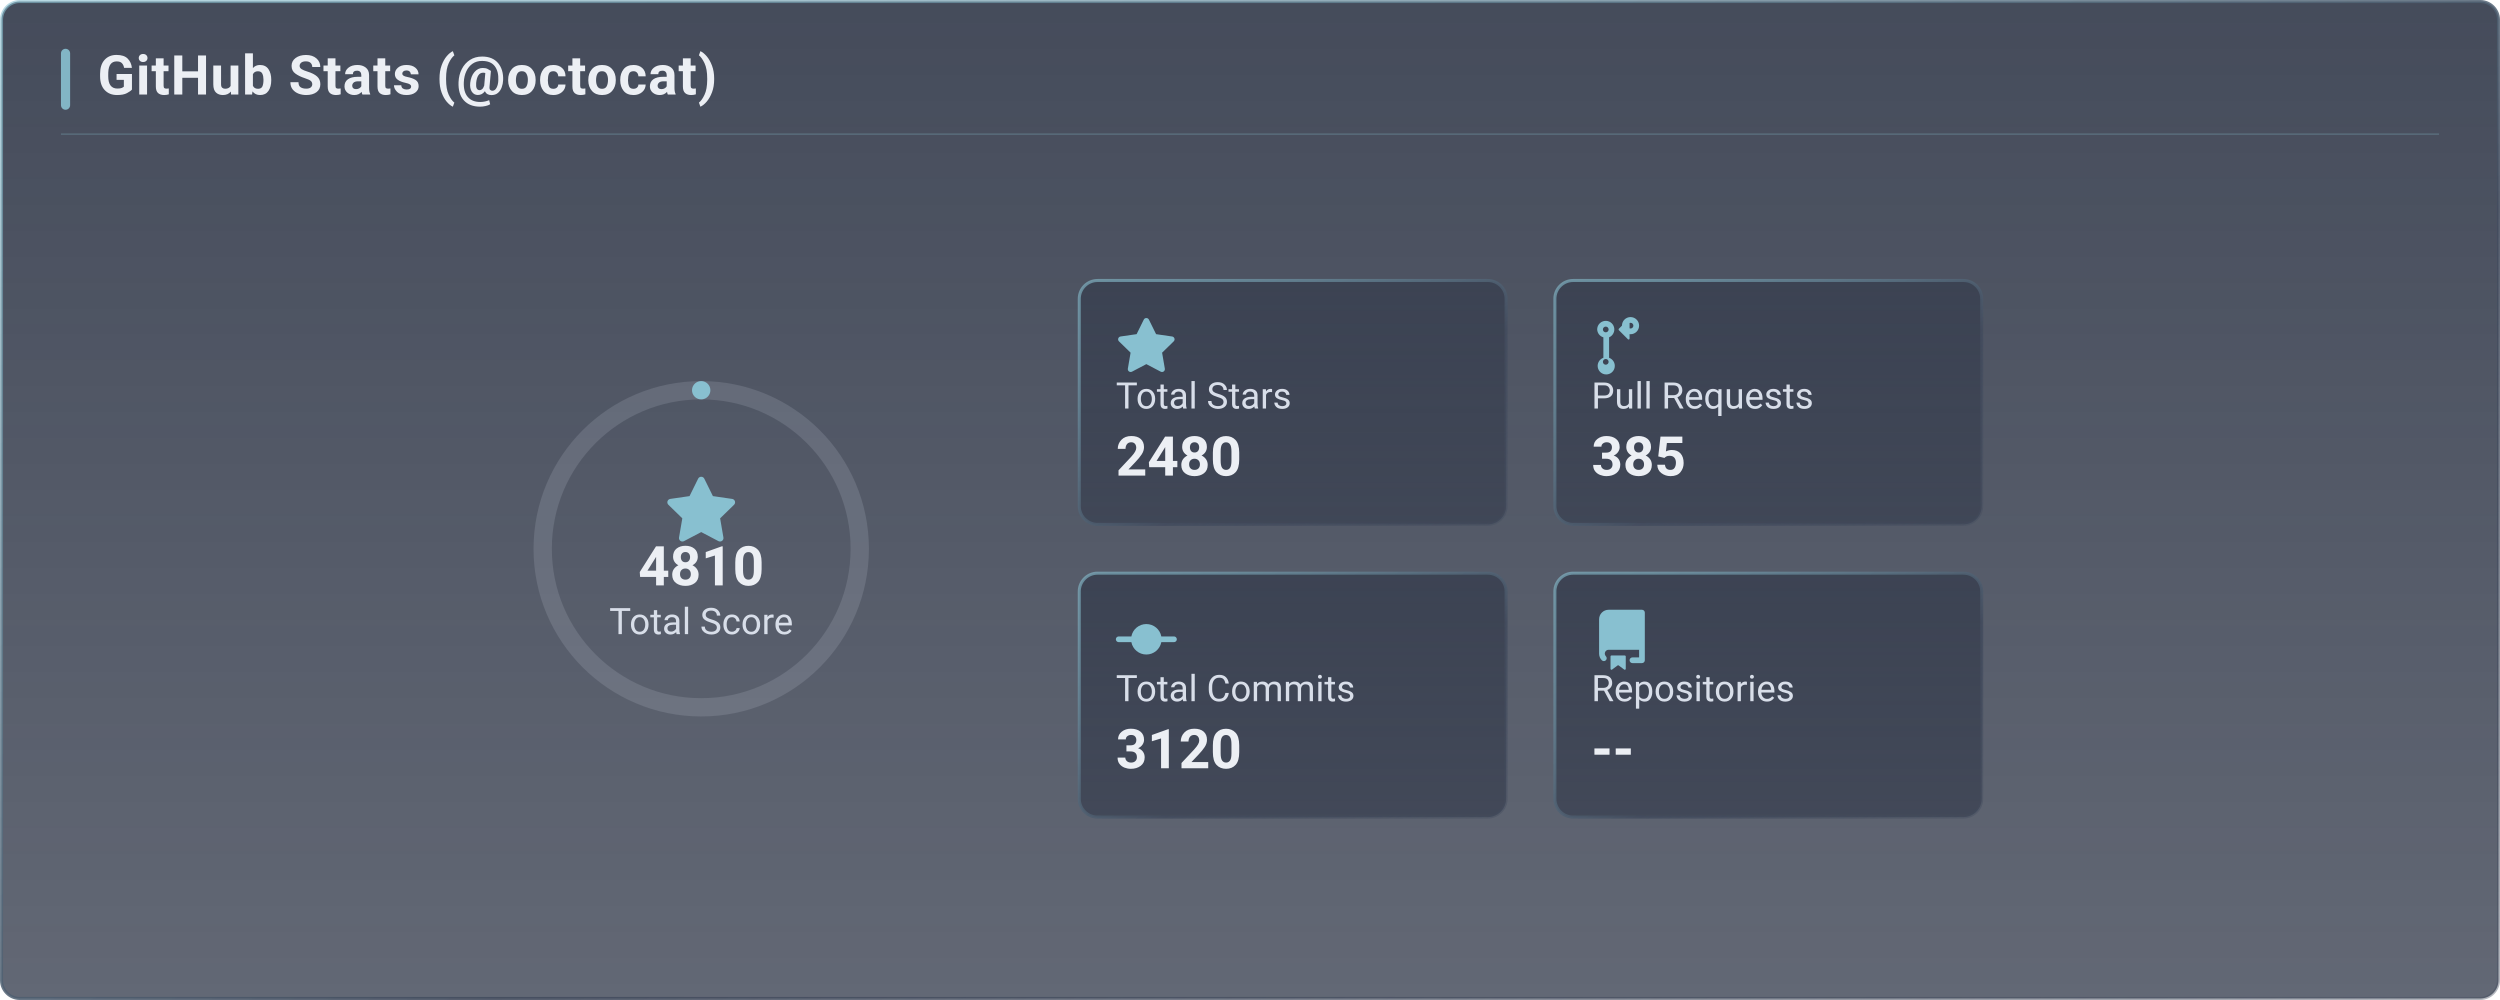
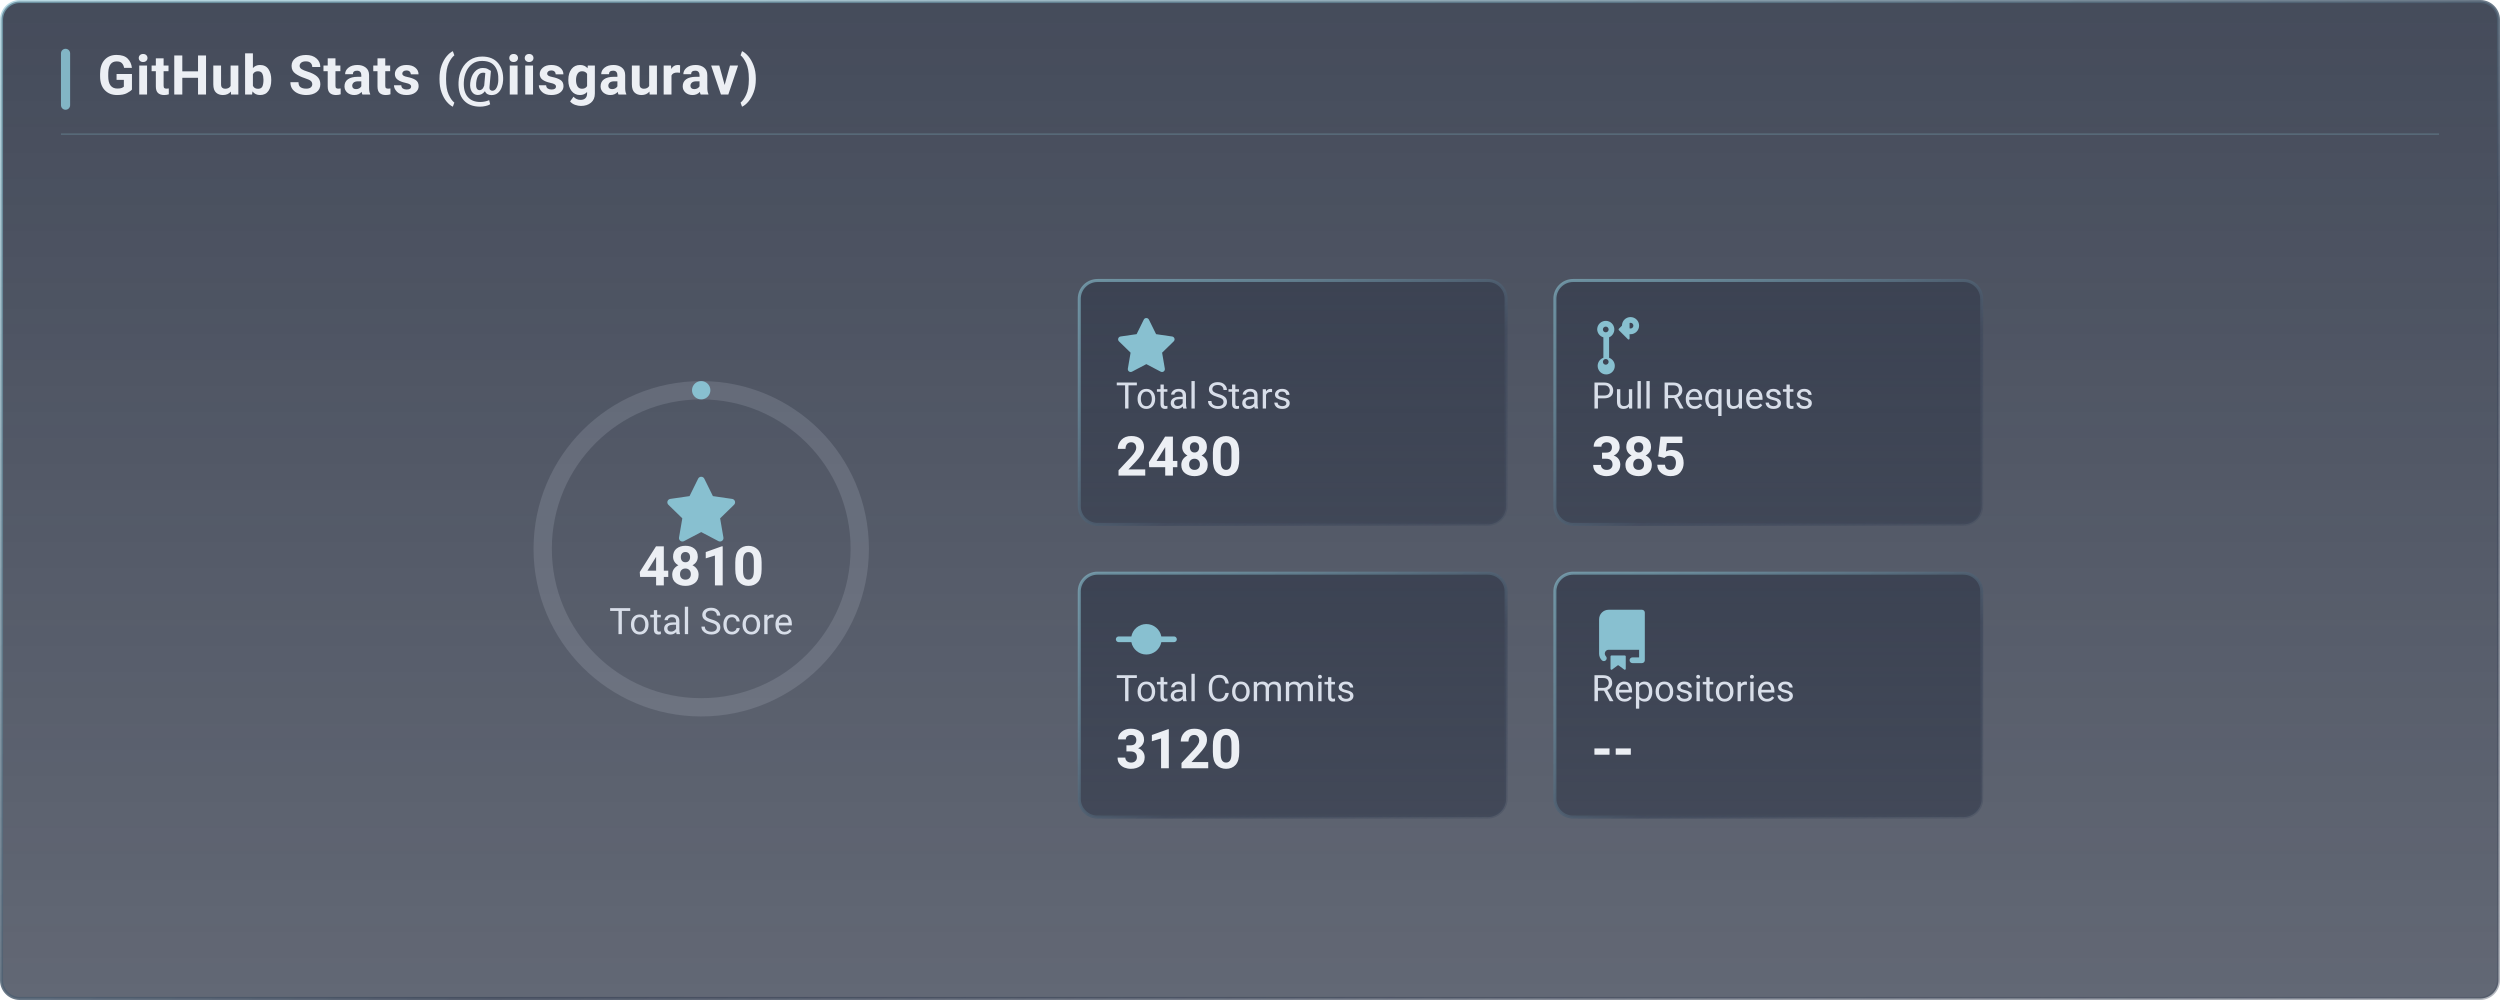
<svg xmlns="http://www.w3.org/2000/svg" width="820" height="328" viewBox="0 0 820 328" role="img">
  <defs>
    <linearGradient id="pf-progress-grad" x1="0%" y1="0%" x2="100%" y2="0%">
      <stop offset="0%" stop-color="#88C0D0" stop-opacity="0.75" />
      <stop offset="70%" stop-color="#88C0D0" />
      <stop offset="100%" stop-color="#B48EAD" stop-opacity="0.9" />
    </linearGradient>
    <linearGradient id="pf-card-border" x1="0%" y1="0%" x2="100%" y2="100%">
      <stop offset="0%" stop-color="#88C0D0" stop-opacity="0.6" />
      <stop offset="60%" stop-color="#434C5E" stop-opacity="0.9" />
      <stop offset="100%" stop-color="#434C5E" stop-opacity="0.4" />
    </linearGradient>
    <linearGradient id="pf-card-bg" x1="0%" y1="0%" x2="0%" y2="100%">
      <stop offset="0%" stop-color="#3B4252" stop-opacity="0.95" />
      <stop offset="100%" stop-color="#3B4252" stop-opacity="0.8" />
    </linearGradient>
    <linearGradient id="pf-card-gradient" x1="0%" y1="0%" x2="100%" y2="0%">
      <stop offset="0%" stop-color="#3b0918" />
      <stop offset="50%" stop-color="#1e1333" />
      <stop offset="100%" stop-color="#091629" />
    </linearGradient>
    <linearGradient id="pf-track-bg" x1="0%" y1="0%" x2="100%" y2="0%">
      <stop offset="0%" stop-color="#D8DEE9" stop-opacity="0.15" />
      <stop offset="100%" stop-color="#D8DEE9" stop-opacity="0.08" />
    </linearGradient>
    <linearGradient id="pf-badge-0" x1="0%" y1="0%" x2="100%" y2="100%">
      <stop offset="0%" stop-color="#3B82F6" stop-opacity="0.25" />
      <stop offset="100%" stop-color="#3B82F6" stop-opacity="0.1" />
    </linearGradient>
    <linearGradient id="pf-badge-1" x1="0%" y1="0%" x2="100%" y2="100%">
      <stop offset="0%" stop-color="#10B981" stop-opacity="0.25" />
      <stop offset="100%" stop-color="#10B981" stop-opacity="0.1" />
    </linearGradient>
    <linearGradient id="pf-badge-2" x1="0%" y1="0%" x2="100%" y2="100%">
      <stop offset="0%" stop-color="#8B5CF6" stop-opacity="0.25" />
      <stop offset="100%" stop-color="#8B5CF6" stop-opacity="0.1" />
    </linearGradient>
    <linearGradient id="pf-badge-3" x1="0%" y1="0%" x2="100%" y2="100%">
      <stop offset="0%" stop-color="#F59E0B" stop-opacity="0.25" />
      <stop offset="100%" stop-color="#F59E0B" stop-opacity="0.1" />
    </linearGradient>
    <linearGradient id="pf-badge-4" x1="0%" y1="0%" x2="100%" y2="100%">
      <stop offset="0%" stop-color="#EF4444" stop-opacity="0.25" />
      <stop offset="100%" stop-color="#EF4444" stop-opacity="0.1" />
    </linearGradient>
    <linearGradient id="pf-badge-5" x1="0%" y1="0%" x2="100%" y2="100%">
      <stop offset="0%" stop-color="#06B6D4" stop-opacity="0.25" />
      <stop offset="100%" stop-color="#06B6D4" stop-opacity="0.1" />
    </linearGradient>
    <linearGradient id="pf-badge-6" x1="0%" y1="0%" x2="100%" y2="100%">
      <stop offset="0%" stop-color="#EC4899" stop-opacity="0.25" />
      <stop offset="100%" stop-color="#EC4899" stop-opacity="0.1" />
    </linearGradient>
    <linearGradient id="pf-badge-7" x1="0%" y1="0%" x2="100%" y2="100%">
      <stop offset="0%" stop-color="#84CC16" stop-opacity="0.25" />
      <stop offset="100%" stop-color="#84CC16" stop-opacity="0.1" />
    </linearGradient>
  </defs>
  <svg x="0" y="0" width="820" height="328" viewBox="0 0 820 328" fill="none" role="group">
    <rect x="0.5" y="0.5" width="819" height="327" fill="url(#pf-card-bg)" stroke="url(#pf-card-border)" stroke-width="1" rx="6" />
    <rect x="20" y="16" width="3" height="20" rx="1.5" fill="#88C0D0" opacity="0.9" />
-     <text x="32" y="31" font-family="system-ui, -apple-system, BlinkMacSystemFont, 'Segoe UI', Roboto, Helvetica, Arial, sans-serif" font-size="18" font-weight="700" fill="#ECEFF4" letter-spacing="0.3">GitHub Stats (@octocat)</text>
+     <text x="32" y="31" font-family="system-ui, -apple-system, BlinkMacSystemFont, 'Segoe UI', Roboto, Helvetica, Arial, sans-serif" font-size="18" font-weight="700" fill="#ECEFF4" letter-spacing="0.3">GitHub Stats (@iisgaurav)</text>
    <line x1="20" y1="44" x2="800" y2="44" stroke="#88C0D0" stroke-width="0.5" stroke-opacity="0.25" />
    <g>
      <circle cx="230.0" cy="180.0" r="52.0" fill="none" stroke="#D8DEE9" stroke-width="6" stroke-opacity="0.15" />
      <circle cx="230.0" cy="180.0" r="52.0" fill="none" stroke="#88C0D0" stroke-width="6" stroke-dasharray="326.725" stroke-dashoffset="326.725" transform="rotate(-90 230.0 180.0)" stroke-linecap="round">
        <animate attributeName="stroke-dashoffset" from="326.725" to="0.0" dur="1s" fill="freeze" calcMode="spline" keySplines="0.4 0 0.2 1" />
      </circle>
      <svg x="218.0" y="156.0" width="24" height="24" viewBox="0 0 16 16" fill="#88C0D0">
        <path d="M8 .25a.75.75 0 01.673.418l1.882 3.815 4.21.612a.75.75 0 01.416 1.279l-3.046 2.97.719 4.192a.75.75 0 01-1.088.791L8 12.347l-3.766 1.98a.75.75 0 01-1.088-.79l.72-4.194L.818 6.374a.75.75 0 01.416-1.28l4.21-.611L7.327.668A.75.75 0 018 .25z" />
      </svg>
      <text x="230.0" y="192.0" font-family="system-ui, -apple-system, BlinkMacSystemFont, 'Segoe UI', Roboto, Helvetica, Arial, sans-serif" font-size="18" font-weight="700" fill="#ECEFF4" text-anchor="middle">4810</text>
      <text x="230.0" y="208.0" font-family="system-ui, -apple-system, BlinkMacSystemFont, 'Segoe UI', Roboto, Helvetica, Arial, sans-serif" font-size="12" fill="#D8DEE9" text-anchor="middle">Total Score</text>
    </g>
    <g>
      <rect x="354" y="92" width="140" height="80" fill="url(#pf-card-bg)" stroke="url(#pf-card-border)" stroke-width="1" rx="6" />
      <svg x="366" y="104" width="20" height="20" viewBox="0 0 16 16" fill="#88C0D0">
        <path d="M8 .25a.75.75 0 01.673.418l1.882 3.815 4.21.612a.75.75 0 01.416 1.279l-3.046 2.97.719 4.192a.75.75 0 01-1.088.791L8 12.347l-3.766 1.98a.75.75 0 01-1.088-.79l.72-4.194L.818 6.374a.75.75 0 01.416-1.28l4.21-.611L7.327.668A.75.75 0 018 .25z" />
      </svg>
      <text x="366" y="156" font-family="system-ui, -apple-system, BlinkMacSystemFont, 'Segoe UI', Roboto, Helvetica, Arial, sans-serif" font-size="18" font-weight="700" fill="#ECEFF4">2480</text>
      <text x="366" y="134" font-family="system-ui, -apple-system, BlinkMacSystemFont, 'Segoe UI', Roboto, Helvetica, Arial, sans-serif" font-size="12" fill="#D8DEE9">Total Stars</text>
    </g>
    <g>
      <rect x="510" y="92" width="140" height="80" fill="url(#pf-card-bg)" stroke="url(#pf-card-border)" stroke-width="1" rx="6" />
      <svg x="522" y="104" width="20" height="20" viewBox="0 0 16 16" fill="#88C0D0">
        <path d="M7.177 3.073L9.573.677A.25.25 0 0110 .854v4.792a.25.25 0 01-.427.177L7.177 3.427a.25.25 0 010-.354zM3.75 2.5a.75.75 0 100 1.5.75.75 0 000-1.5zm-2.25.75a2.25 2.25 0 113.125 2.066v5.368a2.25 2.25 0 11-1.5 0V5.316A2.25 2.25 0 011.5 3.25zm2.25 9.25a.75.75 0 100-1.5.75.75 0 000 1.5zm6.5-12.5a2.25 2.25 0 110 4.5 2.25 2.25 0 010-4.5zm0 1.5a.75.75 0 100 1.5.75.75 0 000-1.5z" />
      </svg>
      <text x="522" y="156" font-family="system-ui, -apple-system, BlinkMacSystemFont, 'Segoe UI', Roboto, Helvetica, Arial, sans-serif" font-size="18" font-weight="700" fill="#ECEFF4">385</text>
      <text x="522" y="134" font-family="system-ui, -apple-system, BlinkMacSystemFont, 'Segoe UI', Roboto, Helvetica, Arial, sans-serif" font-size="12" fill="#D8DEE9">Pull Requests</text>
    </g>
    <g>
      <rect x="354" y="188" width="140" height="80" fill="url(#pf-card-bg)" stroke="url(#pf-card-border)" stroke-width="1" rx="6" />
      <svg x="366" y="200" width="20" height="20" viewBox="0 0 16 16" fill="#88C0D0">
        <path d="M10.5 7.75a2.5 2.5 0 11-5 0 2.5 2.5 0 015 0zm1.43.75a4.002 4.002 0 01-7.86 0H.75a.75.75 0 110-1.5h3.32a4.001 4.001 0 017.86 0h3.32a.75.75 0 110 1.5h-3.32z" />
      </svg>
      <text x="366" y="252" font-family="system-ui, -apple-system, BlinkMacSystemFont, 'Segoe UI', Roboto, Helvetica, Arial, sans-serif" font-size="18" font-weight="700" fill="#ECEFF4">3120</text>
      <text x="366" y="230" font-family="system-ui, -apple-system, BlinkMacSystemFont, 'Segoe UI', Roboto, Helvetica, Arial, sans-serif" font-size="12" fill="#D8DEE9">Total Commits</text>
    </g>
    <g>
      <rect x="510" y="188" width="140" height="80" fill="url(#pf-card-bg)" stroke="url(#pf-card-border)" stroke-width="1" rx="6" />
      <svg x="522" y="200" width="20" height="20" viewBox="0 0 16 16" fill="#88C0D0">
        <path d="M2 2.5A2.5 2.5 0 014.5 0h8.75a.75.75 0 01.75.75v12.5a.75.75 0 01-.75.75h-2.5a.75.75 0 110-1.5h1.75v-2h-8a1 1 0 00-.714 1.7.75.75 0 01-1.072 1.05A2.495 2.495 0 012 11.5v-9zm10.5-1V9h-8c-.356 0-.694.074-1 .208V2.5a1 1 0 011-1h8zM5 12.25v3.25a.25.25 0 00.4.2l1.45-1.087a.25.25 0 01.3 0L8.6 15.7a.25.25 0 00.4-.2v-3.25a.25.25 0 00-.25-.25h-3.5a.25.25 0 00-.25.25z" />
      </svg>
      <text x="522" y="252" font-family="system-ui, -apple-system, BlinkMacSystemFont, 'Segoe UI', Roboto, Helvetica, Arial, sans-serif" font-size="18" font-weight="700" fill="#ECEFF4">--</text>
      <text x="522" y="230" font-family="system-ui, -apple-system, BlinkMacSystemFont, 'Segoe UI', Roboto, Helvetica, Arial, sans-serif" font-size="12" fill="#D8DEE9">Repositories</text>
    </g>
  </svg>
</svg>
